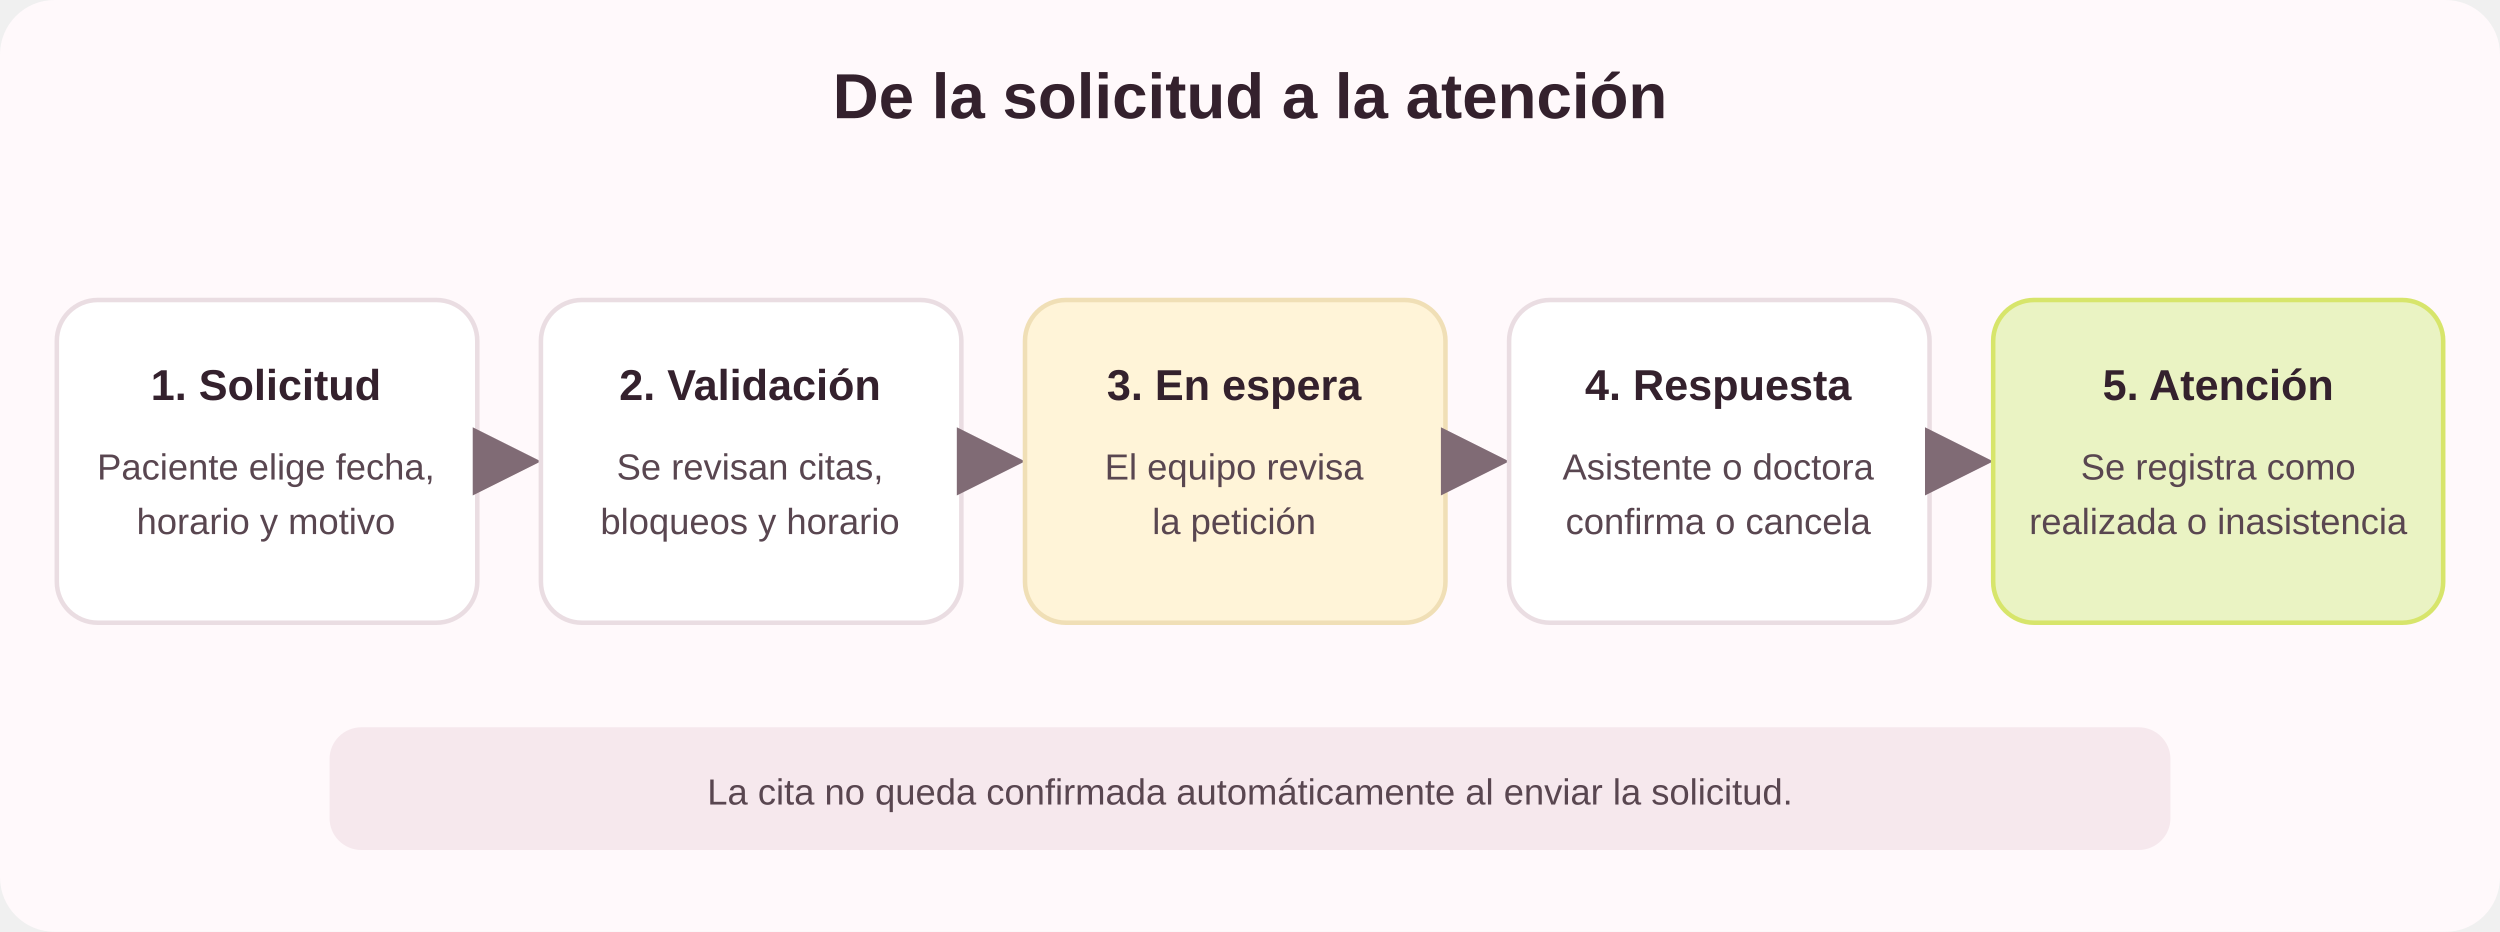
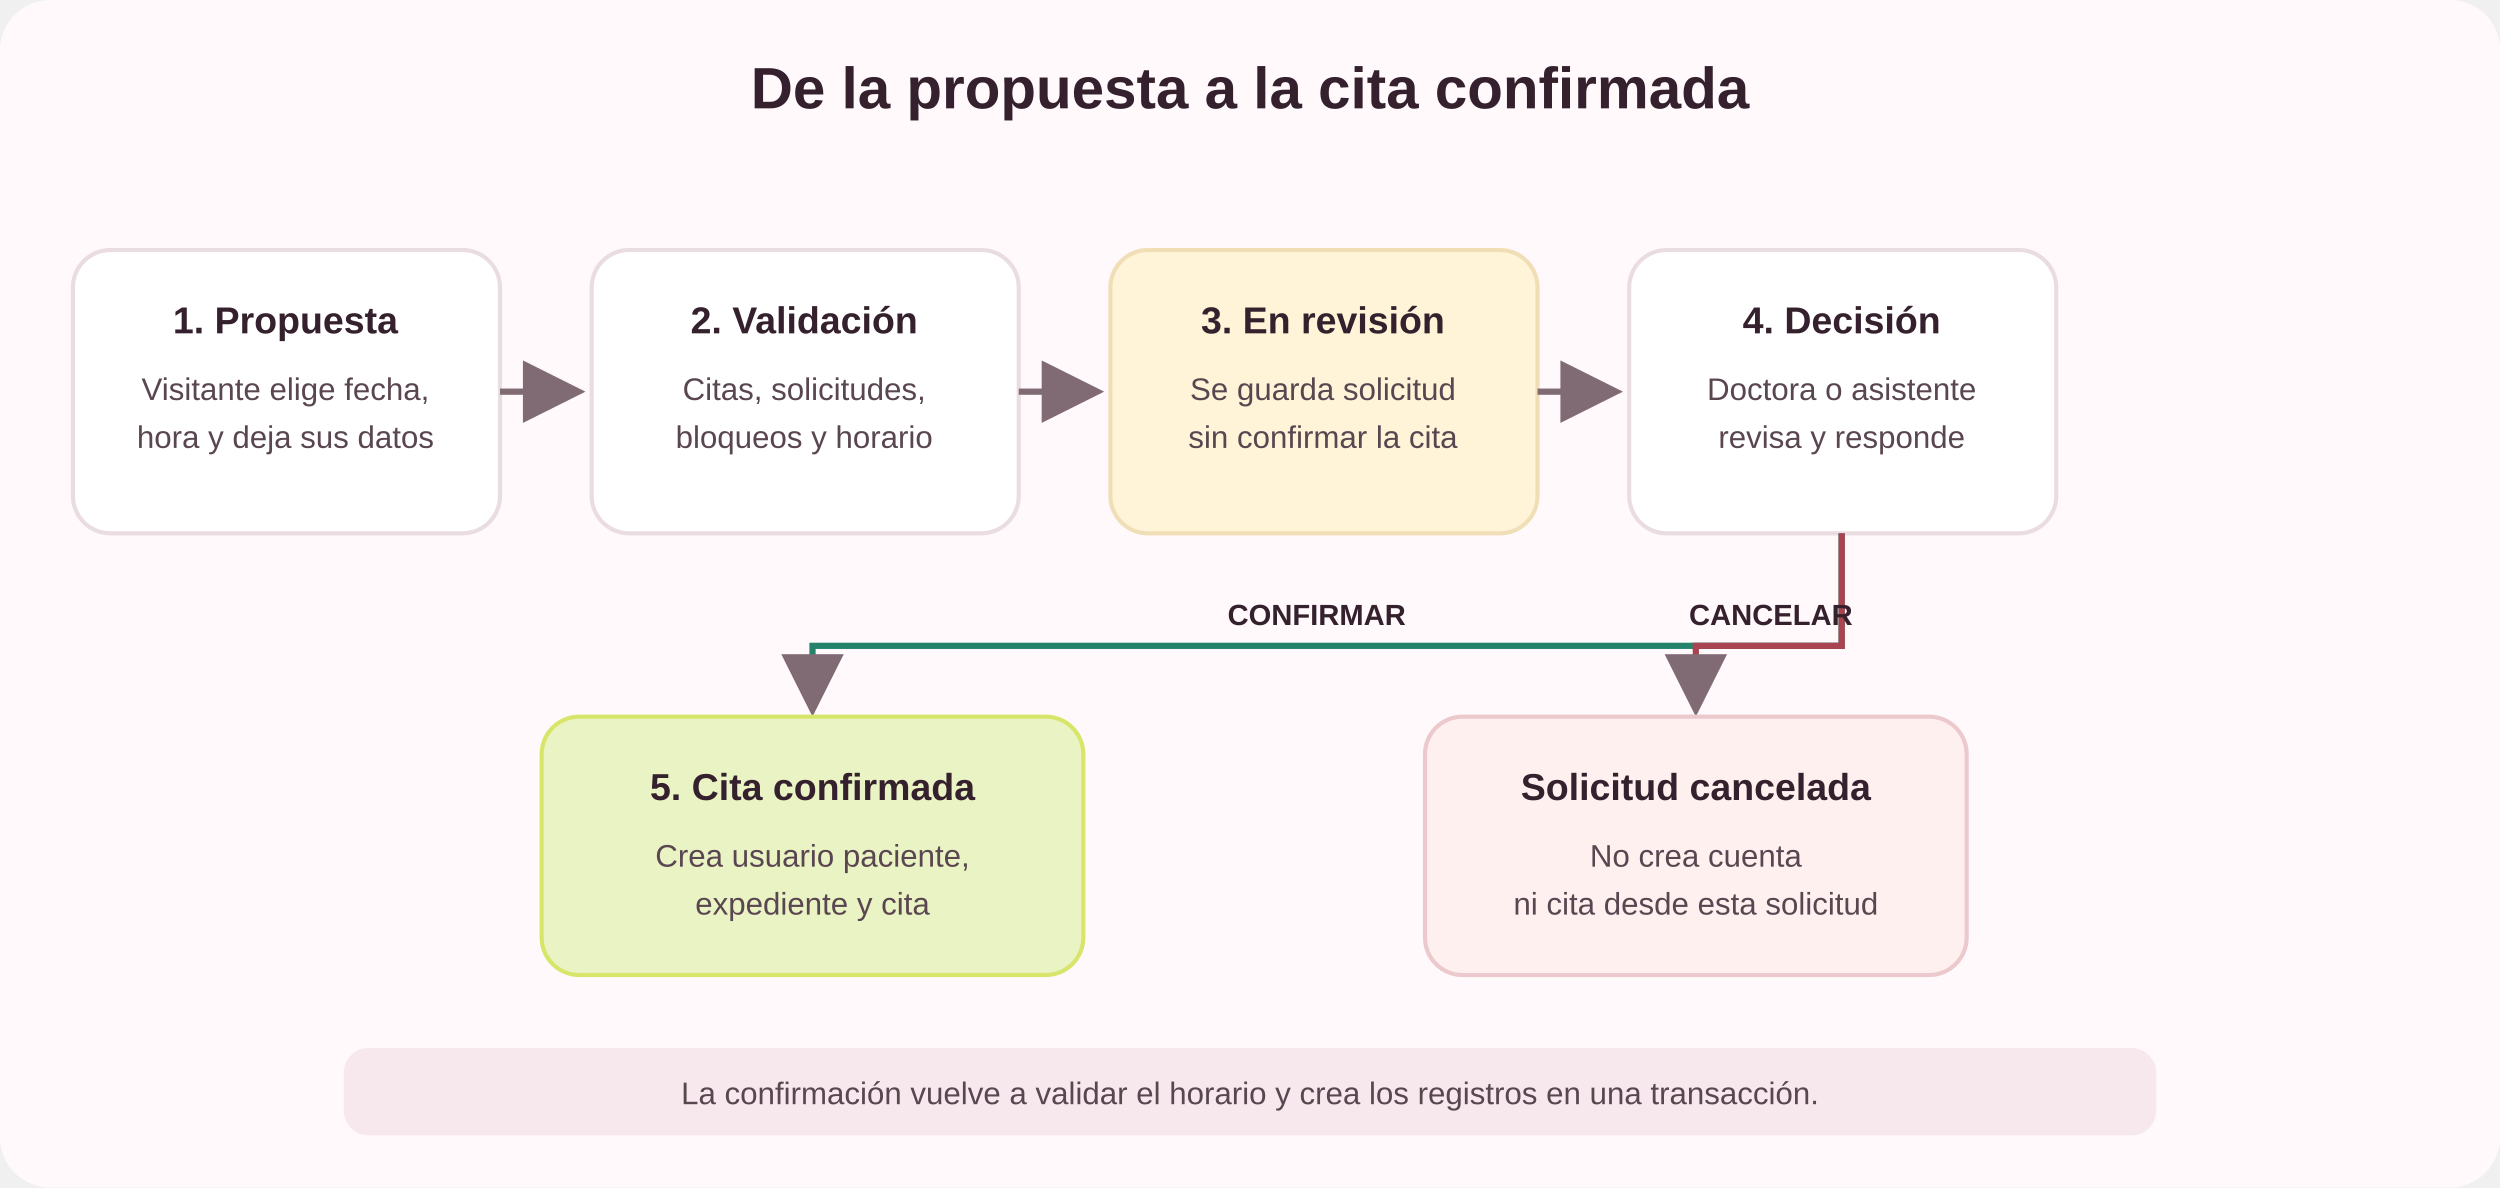
- <svg xmlns="http://www.w3.org/2000/svg" width="1100" height="410" viewBox="0 0 1100 410" role="img" aria-labelledby="title description">
+ <svg xmlns="http://www.w3.org/2000/svg" width="1200" height="570" viewBox="0 0 1200 570" role="img" aria-labelledby="title description">
  <defs>
    <marker id="arrow" markerWidth="10" markerHeight="10" refX="8" refY="5" orient="auto">
      <path d="M0 0 10 5 0 10z" fill="#806b75" />
    </marker>
    <style>
      text{font-family:Arial,sans-serif;fill:#34212d}
      .title{font-size:28px;font-weight:700}
-       .step{font-size:19px;font-weight:700}
-       .body{font-size:16px;fill:#594650}
+       .step{font-size:18px;font-weight:700}
+       .body{font-size:15px;fill:#594650}
+       .label{font-size:14px;font-weight:700}
    </style>
  </defs>
-   <rect width="1100" height="410" rx="24" fill="#fff9fb" />
-   <text x="550" y="52" text-anchor="middle" class="title">De la solicitud a la atención</text>
-   <rect x="25" y="132" width="185" height="142" rx="18" fill="#fff" stroke="#eadde2" stroke-width="2" />
-   <text x="117" y="176" text-anchor="middle" class="step">1. Solicitud</text>
-   <text x="117" y="211" text-anchor="middle" class="body">Paciente elige fecha,</text>
-   <text x="117" y="235" text-anchor="middle" class="body">horario y motivo</text>
-   <path d="M210 203h22" stroke="#806b75" stroke-width="3" marker-end="url(#arrow)" />
-   <rect x="238" y="132" width="185" height="142" rx="18" fill="#fff" stroke="#eadde2" stroke-width="2" />
-   <text x="330" y="176" text-anchor="middle" class="step">2. Validación</text>
-   <text x="330" y="211" text-anchor="middle" class="body">Se revisan citas,</text>
-   <text x="330" y="235" text-anchor="middle" class="body">bloqueos y horario</text>
-   <path d="M423 203h22" stroke="#806b75" stroke-width="3" marker-end="url(#arrow)" />
-   <rect x="451" y="132" width="185" height="142" rx="18" fill="#fff4d8" stroke="#f0dfb6" stroke-width="2" />
-   <text x="543" y="176" text-anchor="middle" class="step">3. En espera</text>
-   <text x="543" y="211" text-anchor="middle" class="body">El equipo revisa</text>
-   <text x="543" y="235" text-anchor="middle" class="body">la petición</text>
-   <path d="M636 203h22" stroke="#806b75" stroke-width="3" marker-end="url(#arrow)" />
-   <rect x="664" y="132" width="185" height="142" rx="18" fill="#fff" stroke="#eadde2" stroke-width="2" />
-   <text x="756" y="176" text-anchor="middle" class="step">4. Respuesta</text>
-   <text x="756" y="211" text-anchor="middle" class="body">Asistente o doctora</text>
-   <text x="756" y="235" text-anchor="middle" class="body">confirma o cancela</text>
-   <path d="M849 203h22" stroke="#806b75" stroke-width="3" marker-end="url(#arrow)" />
-   <rect x="877" y="132" width="198" height="142" rx="18" fill="#eaf3c3" stroke="#d7e56b" stroke-width="2" />
-   <text x="976" y="176" text-anchor="middle" class="step">5. Atención</text>
-   <text x="976" y="211" text-anchor="middle" class="body">Se registra como</text>
-   <text x="976" y="235" text-anchor="middle" class="body">realizada o inasistencia</text>
-   <rect x="145" y="320" width="810" height="54" rx="14" fill="#f6e8ed" />
-   <text x="550" y="354" text-anchor="middle" class="body">La cita no queda confirmada automáticamente al enviar la solicitud.</text>
+   <rect width="1200" height="570" rx="24" fill="#fff9fb" />
+   <text x="600" y="52" text-anchor="middle" class="title">De la propuesta a la cita confirmada</text>
+   <rect x="35" y="120" width="205" height="136" rx="18" fill="#fff" stroke="#eadde2" stroke-width="2" />
+   <text x="137" y="160" text-anchor="middle" class="step">1. Propuesta</text>
+   <text x="137" y="192" text-anchor="middle" class="body">Visitante elige fecha,</text>
+   <text x="137" y="215" text-anchor="middle" class="body">hora y deja sus datos</text>
+   <path d="M240 188h35" stroke="#806b75" stroke-width="3" marker-end="url(#arrow)" />
+   <rect x="284" y="120" width="205" height="136" rx="18" fill="#fff" stroke="#eadde2" stroke-width="2" />
+   <text x="386" y="160" text-anchor="middle" class="step">2. Validación</text>
+   <text x="386" y="192" text-anchor="middle" class="body">Citas, solicitudes,</text>
+   <text x="386" y="215" text-anchor="middle" class="body">bloqueos y horario</text>
+   <path d="M489 188h35" stroke="#806b75" stroke-width="3" marker-end="url(#arrow)" />
+   <rect x="533" y="120" width="205" height="136" rx="18" fill="#fff4d8" stroke="#f0dfb6" stroke-width="2" />
+   <text x="635" y="160" text-anchor="middle" class="step">3. En revisión</text>
+   <text x="635" y="192" text-anchor="middle" class="body">Se guarda solicitud</text>
+   <text x="635" y="215" text-anchor="middle" class="body">sin confirmar la cita</text>
+   <path d="M738 188h35" stroke="#806b75" stroke-width="3" marker-end="url(#arrow)" />
+   <rect x="782" y="120" width="205" height="136" rx="18" fill="#fff" stroke="#eadde2" stroke-width="2" />
+   <text x="884" y="160" text-anchor="middle" class="step">4. Decisión</text>
+   <text x="884" y="192" text-anchor="middle" class="body">Doctora o asistente</text>
+   <text x="884" y="215" text-anchor="middle" class="body">revisa y responde</text>
+   <path d="M884 256v54H390v28" fill="none" stroke="#25836b" stroke-width="3" marker-end="url(#arrow)" />
+   <text x="632" y="300" text-anchor="middle" class="label" fill="#25836b">CONFIRMAR</text>
+   <rect x="260" y="344" width="260" height="124" rx="18" fill="#eaf3c3" stroke="#d7e56b" stroke-width="2" />
+   <text x="390" y="384" text-anchor="middle" class="step">5. Cita confirmada</text>
+   <text x="390" y="416" text-anchor="middle" class="body">Crea usuario paciente,</text>
+   <text x="390" y="439" text-anchor="middle" class="body">expediente y cita</text>
+   <path d="M884 256v54h-70v28" fill="none" stroke="#a94450" stroke-width="3" marker-end="url(#arrow)" />
+   <text x="850" y="300" text-anchor="middle" class="label" fill="#a94450">CANCELAR</text>
+   <rect x="684" y="344" width="260" height="124" rx="18" fill="#fff0f0" stroke="#ecc9cc" stroke-width="2" />
+   <text x="814" y="384" text-anchor="middle" class="step">Solicitud cancelada</text>
+   <text x="814" y="416" text-anchor="middle" class="body">No crea cuenta</text>
+   <text x="814" y="439" text-anchor="middle" class="body">ni cita desde esta solicitud</text>
+   <rect x="165" y="503" width="870" height="42" rx="12" fill="#f6e8ed" />
+   <text x="600" y="530" text-anchor="middle" class="body">La confirmación vuelve a validar el horario y crea los registros en una transacción.</text>
</svg>
